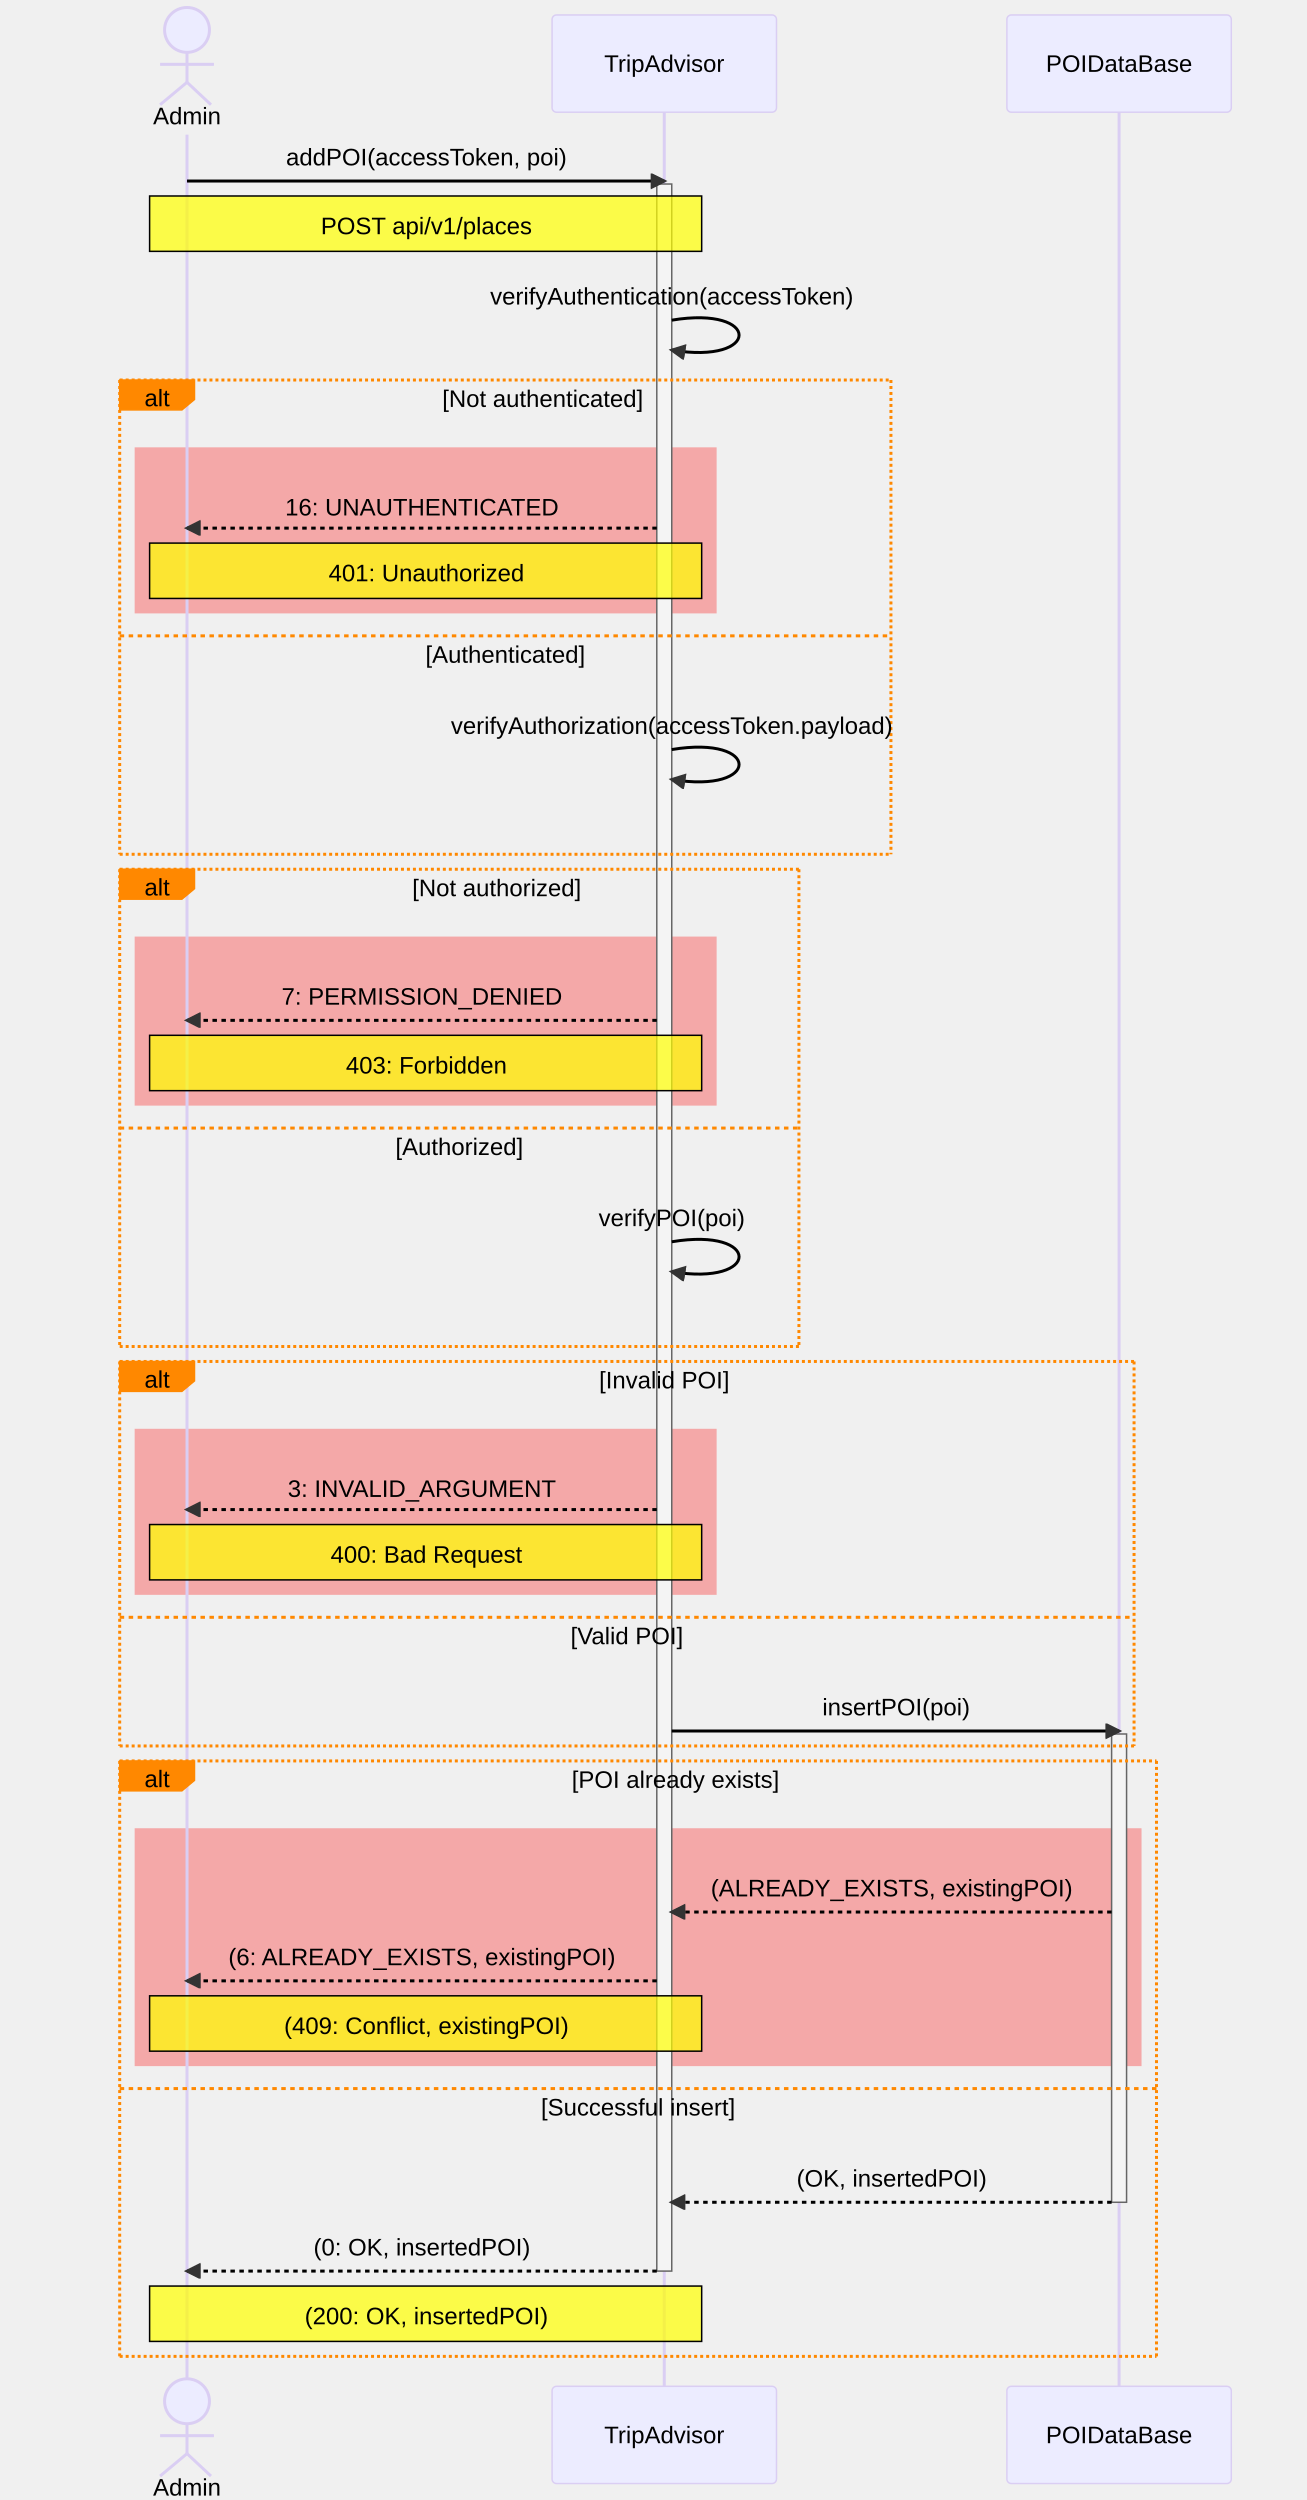
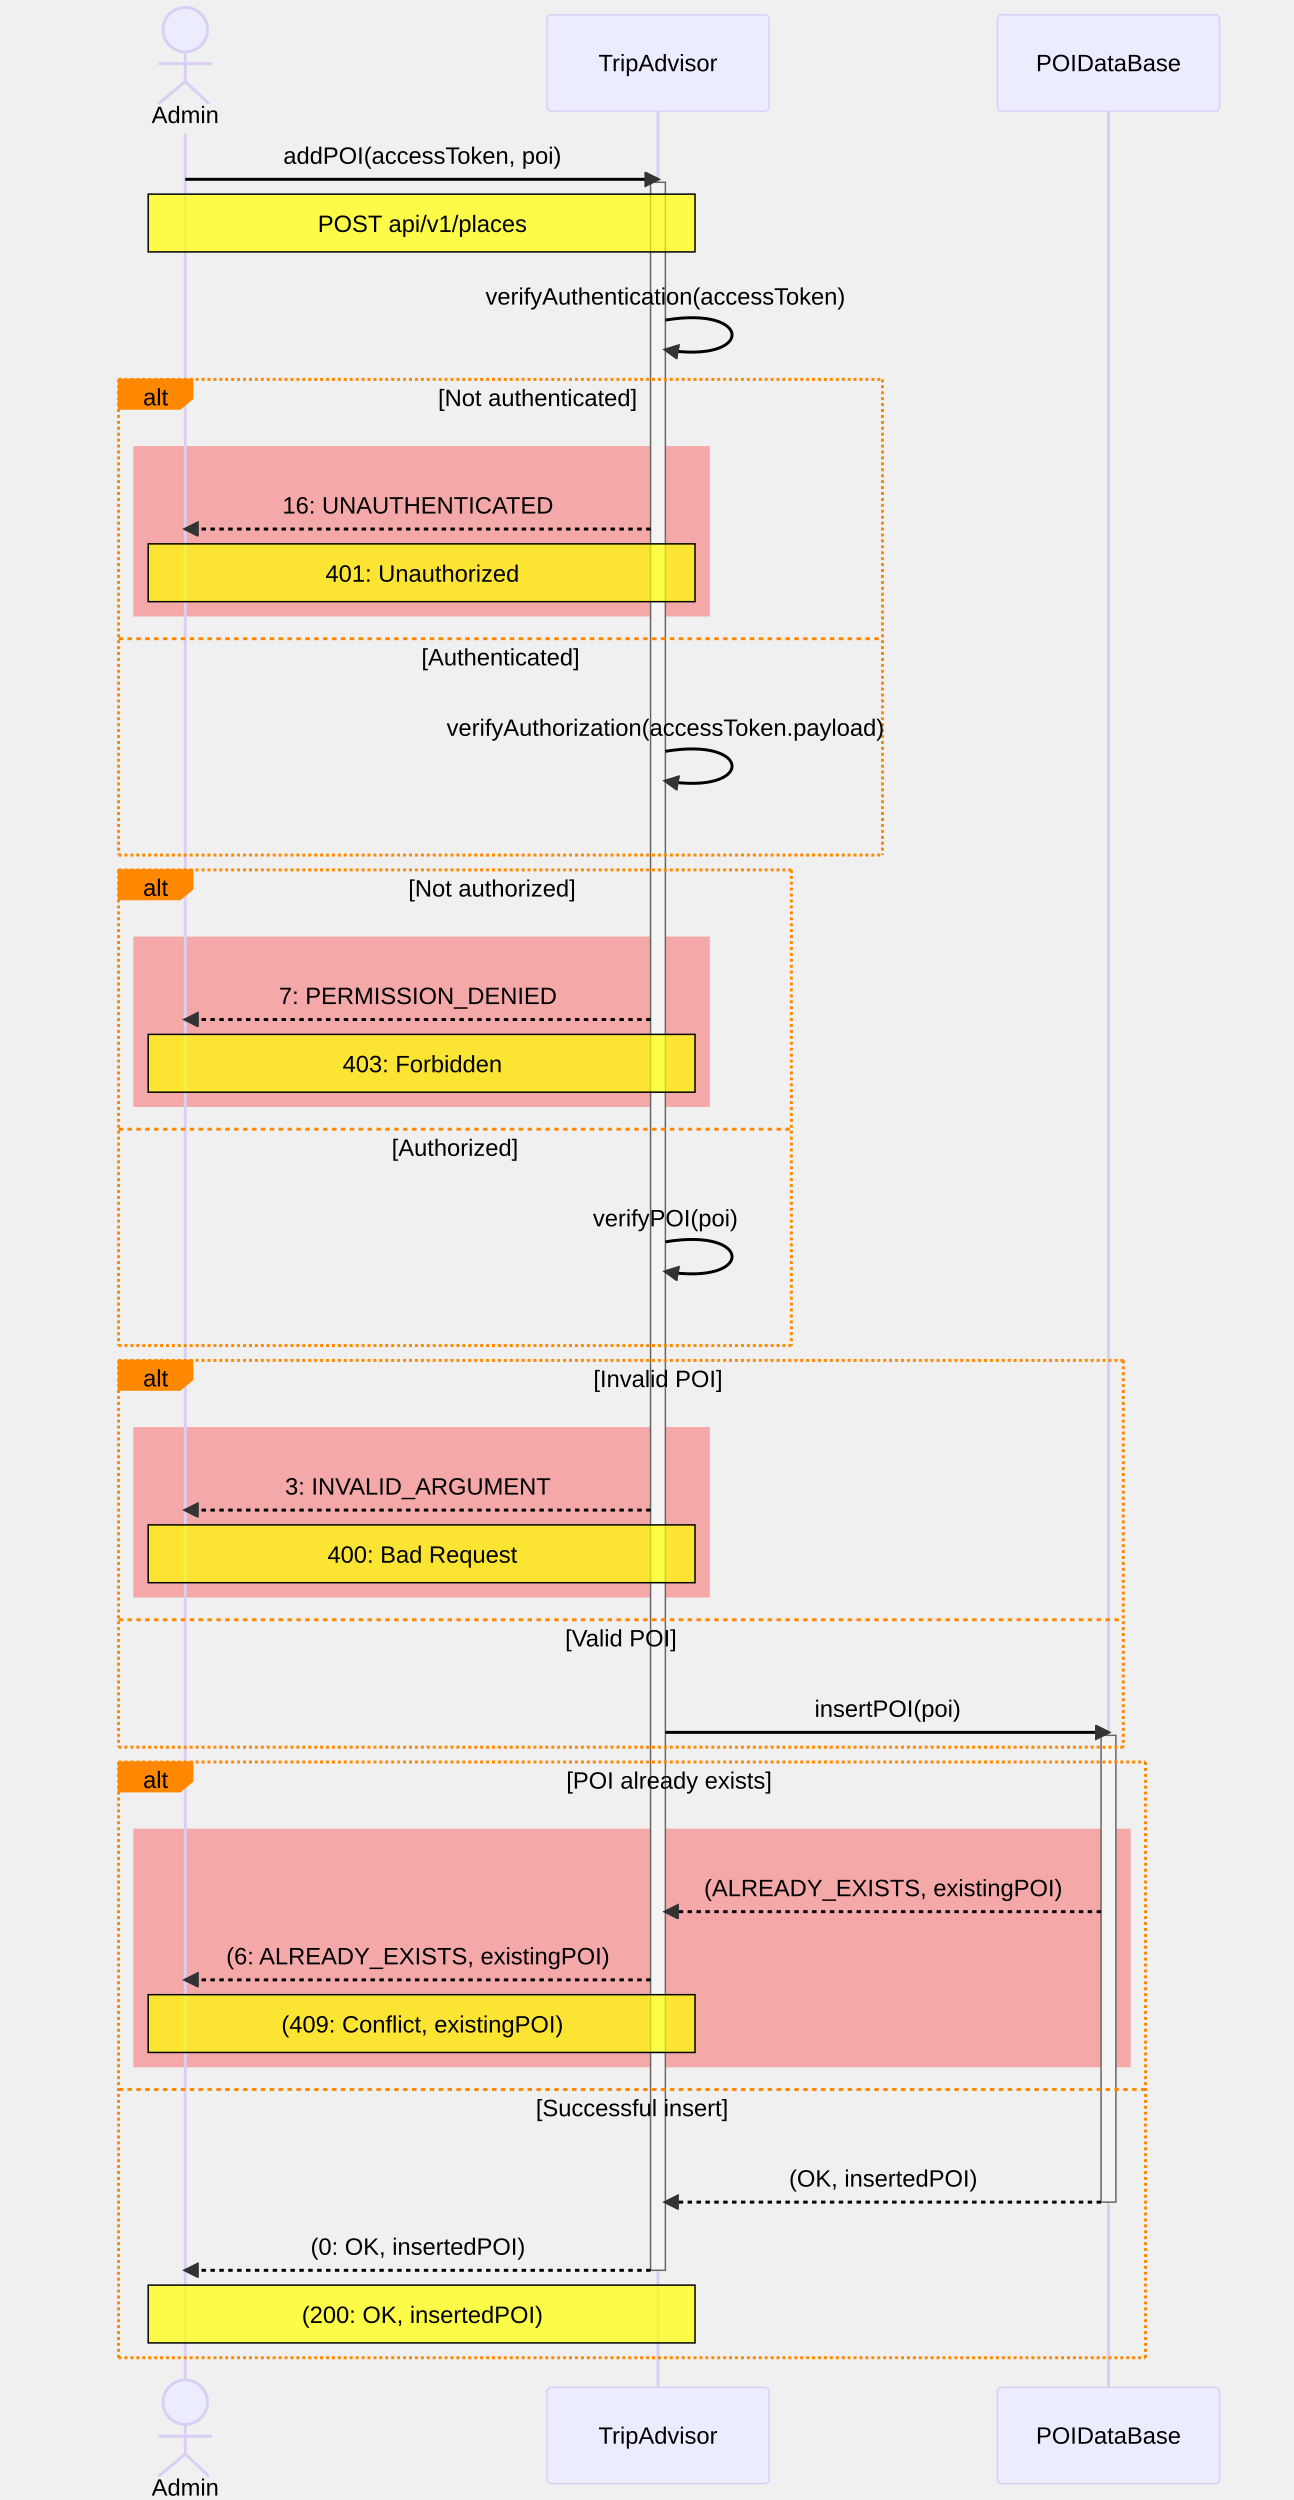
- <svg xmlns="http://www.w3.org/2000/svg" aria-roledescription="sequence" viewBox="-50 -10 873 1671" style="max-width: 873px; background-color: white;" width="100%" id="mermaid-1677500858393">
-   <rect class="rect" height="159" width="673" fill="rgba(255, 0, 0, 0.3)" y="1212" x="40" />
-   <rect class="rect" height="111" width="389" fill="rgba(255, 0, 0, 0.3)" y="945" x="40" />
-   <rect class="rect" height="113" width="389" fill="rgba(255, 0, 0, 0.3)" y="616" x="40" />
-   <rect class="rect" height="111" width="389" fill="rgba(255, 0, 0, 0.3)" y="289" x="40" />
-   <style>#mermaid-1677500858393{font-family:"trebuchet ms",verdana,arial,sans-serif;font-size:16px;fill:#333;}#mermaid-1677500858393 .error-icon{fill:#552222;}#mermaid-1677500858393 .error-text{fill:#552222;stroke:#552222;}#mermaid-1677500858393 .edge-thickness-normal{stroke-width:2px;}#mermaid-1677500858393 .edge-thickness-thick{stroke-width:3.5px;}#mermaid-1677500858393 .edge-pattern-solid{stroke-dasharray:0;}#mermaid-1677500858393 .edge-pattern-dashed{stroke-dasharray:3;}#mermaid-1677500858393 .edge-pattern-dotted{stroke-dasharray:2;}#mermaid-1677500858393 .marker{fill:#333333;stroke:#333333;}#mermaid-1677500858393 .marker.cross{stroke:#333333;}#mermaid-1677500858393 svg{font-family:"trebuchet ms",verdana,arial,sans-serif;font-size:16px;}#mermaid-1677500858393 .actor{stroke:hsl(259.626, 59.777%, 87.902%);fill:#ECECFF;}#mermaid-1677500858393 text.actor&gt;tspan{fill:black;stroke:none;}#mermaid-1677500858393 .actor-line{stroke:grey;}#mermaid-1677500858393 .messageLine0{stroke-width:1.5;stroke-dasharray:none;stroke:#333;}#mermaid-1677500858393 .messageLine1{stroke-width:1.5;stroke-dasharray:2,2;stroke:#333;}#mermaid-1677500858393 #arrowhead path{fill:#333;stroke:#333;}#mermaid-1677500858393 .sequenceNumber{fill:white;}#mermaid-1677500858393 #sequencenumber{fill:#333;}#mermaid-1677500858393 #crosshead path{fill:#333;stroke:#333;}#mermaid-1677500858393 .messageText{fill:#333;stroke:none;}#mermaid-1677500858393 .labelBox{stroke:hsl(259.626, 59.777%, 87.902%);fill:#ECECFF;}#mermaid-1677500858393 .labelText,#mermaid-1677500858393 .labelText&gt;tspan{fill:black;stroke:none;}#mermaid-1677500858393 .loopText,#mermaid-1677500858393 .loopText&gt;tspan{fill:black;stroke:none;}#mermaid-1677500858393 .loopLine{stroke-width:2px;stroke-dasharray:2,2;stroke:hsl(259.626, 59.777%, 87.902%);fill:hsl(259.626, 59.777%, 87.902%);}#mermaid-1677500858393 .note{stroke:#aaaa33;fill:#fff5ad;}#mermaid-1677500858393 .noteText,#mermaid-1677500858393 .noteText&gt;tspan{fill:black;stroke:none;}#mermaid-1677500858393 .activation0{fill:#f4f4f4;stroke:#666;}#mermaid-1677500858393 .activation1{fill:#f4f4f4;stroke:#666;}#mermaid-1677500858393 .activation2{fill:#f4f4f4;stroke:#666;}#mermaid-1677500858393 .actorPopupMenu{position:absolute;}#mermaid-1677500858393 .actorPopupMenuPanel{position:absolute;fill:#ECECFF;box-shadow:0px 8px 16px 0px rgba(0,0,0,0.2);filter:drop-shadow(3px 5px 2px rgb(0 0 0 / 0.4));}#mermaid-1677500858393 .actor-man line{stroke:hsl(259.626, 59.777%, 87.902%);fill:#ECECFF;}#mermaid-1677500858393 .actor-man circle,#mermaid-1677500858393 line{stroke:hsl(259.626, 59.777%, 87.902%);fill:#ECECFF;stroke-width:2px;}#mermaid-1677500858393 :root{--mermaid-font-family:"trebuchet ms",verdana,arial,sans-serif;}</style>
+ <svg xmlns="http://www.w3.org/2000/svg" aria-roledescription="sequence" role="graphics-document document" viewBox="-50 -10 873 1687" style="max-width: 873px; background-color: white;" width="100%" id="mermaid-1677580243030">
+   <rect class="rect" height="161" width="673" fill="rgba(255, 0, 0, 0.3)" y="1224" x="40" />
+   <rect class="rect" height="115" width="389" fill="rgba(255, 0, 0, 0.3)" y="953" x="40" />
+   <rect class="rect" height="115" width="389" fill="rgba(255, 0, 0, 0.3)" y="622" x="40" />
+   <rect class="rect" height="115" width="389" fill="rgba(255, 0, 0, 0.3)" y="291" x="40" />
+   <style>#mermaid-1677580243030{font-family:"trebuchet ms",verdana,arial,sans-serif;font-size:16px;fill:#333;}#mermaid-1677580243030 .error-icon{fill:#552222;}#mermaid-1677580243030 .error-text{fill:#552222;stroke:#552222;}#mermaid-1677580243030 .edge-thickness-normal{stroke-width:2px;}#mermaid-1677580243030 .edge-thickness-thick{stroke-width:3.5px;}#mermaid-1677580243030 .edge-pattern-solid{stroke-dasharray:0;}#mermaid-1677580243030 .edge-pattern-dashed{stroke-dasharray:3;}#mermaid-1677580243030 .edge-pattern-dotted{stroke-dasharray:2;}#mermaid-1677580243030 .marker{fill:#333333;stroke:#333333;}#mermaid-1677580243030 .marker.cross{stroke:#333333;}#mermaid-1677580243030 svg{font-family:"trebuchet ms",verdana,arial,sans-serif;font-size:16px;}#mermaid-1677580243030 .actor{stroke:hsl(259.626, 59.777%, 87.902%);fill:#ECECFF;}#mermaid-1677580243030 text.actor&gt;tspan{fill:black;stroke:none;}#mermaid-1677580243030 .actor-line{stroke:grey;}#mermaid-1677580243030 .messageLine0{stroke-width:1.5;stroke-dasharray:none;stroke:#333;}#mermaid-1677580243030 .messageLine1{stroke-width:1.5;stroke-dasharray:2,2;stroke:#333;}#mermaid-1677580243030 #arrowhead path{fill:#333;stroke:#333;}#mermaid-1677580243030 .sequenceNumber{fill:white;}#mermaid-1677580243030 #sequencenumber{fill:#333;}#mermaid-1677580243030 #crosshead path{fill:#333;stroke:#333;}#mermaid-1677580243030 .messageText{fill:#333;stroke:none;}#mermaid-1677580243030 .labelBox{stroke:hsl(259.626, 59.777%, 87.902%);fill:#ECECFF;}#mermaid-1677580243030 .labelText,#mermaid-1677580243030 .labelText&gt;tspan{fill:black;stroke:none;}#mermaid-1677580243030 .loopText,#mermaid-1677580243030 .loopText&gt;tspan{fill:black;stroke:none;}#mermaid-1677580243030 .loopLine{stroke-width:2px;stroke-dasharray:2,2;stroke:hsl(259.626, 59.777%, 87.902%);fill:hsl(259.626, 59.777%, 87.902%);}#mermaid-1677580243030 .note{stroke:#aaaa33;fill:#fff5ad;}#mermaid-1677580243030 .noteText,#mermaid-1677580243030 .noteText&gt;tspan{fill:black;stroke:none;}#mermaid-1677580243030 .activation0{fill:#f4f4f4;stroke:#666;}#mermaid-1677580243030 .activation1{fill:#f4f4f4;stroke:#666;}#mermaid-1677580243030 .activation2{fill:#f4f4f4;stroke:#666;}#mermaid-1677580243030 .actorPopupMenu{position:absolute;}#mermaid-1677580243030 .actorPopupMenuPanel{position:absolute;fill:#ECECFF;box-shadow:0px 8px 16px 0px rgba(0,0,0,0.2);filter:drop-shadow(3px 5px 2px rgb(0 0 0 / 0.4));}#mermaid-1677580243030 .actor-man line{stroke:hsl(259.626, 59.777%, 87.902%);fill:#ECECFF;}#mermaid-1677580243030 .actor-man circle,#mermaid-1677580243030 line{stroke:hsl(259.626, 59.777%, 87.902%);fill:#ECECFF;stroke-width:2px;}#mermaid-1677580243030 :root{--mermaid-font-family:"trebuchet ms",verdana,arial,sans-serif;}</style>
  <g />
  <defs>
    <symbol height="24" width="24" id="computer">
      <path d="M2 2v13h20v-13h-20zm18 11h-16v-9h16v9zm-10.228 6l.466-1h3.524l.467 1h-4.457zm14.228 3h-24l2-6h2.104l-1.33 4h18.45l-1.297-4h2.073l2 6zm-5-10h-14v-7h14v7z" transform="scale(.5)" />
    </symbol>
  </defs>
  <defs>
    <symbol clip-rule="evenodd" fill-rule="evenodd" id="database">
      <path d="M12.258.001l.256.004.255.005.253.008.251.01.249.012.247.015.246.016.242.019.241.02.239.023.236.024.233.027.231.028.229.031.225.032.223.034.22.036.217.038.214.04.211.041.208.043.205.045.201.046.198.048.194.05.191.051.187.053.183.054.18.056.175.057.172.059.168.06.163.061.16.063.155.064.15.066.074.033.073.033.071.034.07.034.069.035.068.035.067.035.066.035.064.036.064.036.062.036.06.036.06.037.058.037.058.037.055.038.055.038.053.038.052.038.051.039.05.039.048.039.047.039.045.04.044.04.043.04.041.04.04.041.039.041.037.041.036.041.034.041.033.042.032.042.03.042.029.042.027.042.026.043.024.043.023.043.021.043.02.043.018.044.017.043.015.044.013.044.012.044.011.045.009.044.007.045.006.045.004.045.002.045.001.045v17l-.001.045-.002.045-.004.045-.006.045-.007.045-.009.044-.011.045-.012.044-.013.044-.015.044-.017.043-.018.044-.02.043-.021.043-.023.043-.024.043-.026.043-.027.042-.029.042-.03.042-.032.042-.033.042-.034.041-.036.041-.037.041-.039.041-.04.041-.041.04-.043.04-.044.04-.045.04-.047.039-.048.039-.05.039-.051.039-.052.038-.053.038-.055.038-.055.038-.058.037-.058.037-.06.037-.06.036-.062.036-.064.036-.064.036-.066.035-.067.035-.068.035-.069.035-.07.034-.071.034-.073.033-.074.033-.15.066-.155.064-.16.063-.163.061-.168.06-.172.059-.175.057-.18.056-.183.054-.187.053-.191.051-.194.05-.198.048-.201.046-.205.045-.208.043-.211.041-.214.04-.217.038-.22.036-.223.034-.225.032-.229.031-.231.028-.233.027-.236.024-.239.023-.241.02-.242.019-.246.016-.247.015-.249.012-.251.01-.253.008-.255.005-.256.004-.258.001-.258-.001-.256-.004-.255-.005-.253-.008-.251-.01-.249-.012-.247-.015-.245-.016-.243-.019-.241-.02-.238-.023-.236-.024-.234-.027-.231-.028-.228-.031-.226-.032-.223-.034-.22-.036-.217-.038-.214-.04-.211-.041-.208-.043-.204-.045-.201-.046-.198-.048-.195-.05-.19-.051-.187-.053-.184-.054-.179-.056-.176-.057-.172-.059-.167-.06-.164-.061-.159-.063-.155-.064-.151-.066-.074-.033-.072-.033-.072-.034-.07-.034-.069-.035-.068-.035-.067-.035-.066-.035-.064-.036-.063-.036-.062-.036-.061-.036-.06-.037-.058-.037-.057-.037-.056-.038-.055-.038-.053-.038-.052-.038-.051-.039-.049-.039-.049-.039-.046-.039-.046-.04-.044-.04-.043-.04-.041-.04-.04-.041-.039-.041-.037-.041-.036-.041-.034-.041-.033-.042-.032-.042-.03-.042-.029-.042-.027-.042-.026-.043-.024-.043-.023-.043-.021-.043-.02-.043-.018-.044-.017-.043-.015-.044-.013-.044-.012-.044-.011-.045-.009-.044-.007-.045-.006-.045-.004-.045-.002-.045-.001-.045v-17l.001-.045.002-.045.004-.045.006-.045.007-.045.009-.044.011-.045.012-.044.013-.044.015-.044.017-.043.018-.044.02-.043.021-.043.023-.043.024-.043.026-.043.027-.042.029-.042.03-.042.032-.042.033-.042.034-.041.036-.041.037-.041.039-.041.04-.041.041-.04.043-.04.044-.04.046-.04.046-.039.049-.039.049-.039.051-.039.052-.038.053-.038.055-.038.056-.038.057-.037.058-.037.06-.037.061-.036.062-.036.063-.036.064-.036.066-.035.067-.035.068-.035.069-.035.07-.034.072-.034.072-.033.074-.033.151-.066.155-.064.159-.063.164-.061.167-.06.172-.059.176-.057.179-.056.184-.054.187-.053.19-.051.195-.05.198-.048.201-.046.204-.045.208-.043.211-.041.214-.04.217-.038.22-.036.223-.034.226-.032.228-.031.231-.028.234-.027.236-.024.238-.023.241-.02.243-.019.245-.016.247-.015.249-.012.251-.01.253-.008.255-.005.256-.004.258-.001.258.001zm-9.258 20.499v.01l.001.021.003.021.004.022.005.021.006.022.007.022.009.023.01.022.011.023.012.023.013.023.015.023.016.024.017.023.018.024.019.024.021.024.022.025.023.024.024.025.052.049.056.05.061.051.066.051.07.051.075.051.079.052.084.052.088.052.092.052.097.052.102.051.105.052.11.052.114.051.119.051.123.051.127.05.131.05.135.05.139.048.144.049.147.047.152.047.155.047.16.045.163.045.167.043.171.043.176.041.178.041.183.039.187.039.19.037.194.035.197.035.202.033.204.031.209.03.212.029.216.027.219.025.222.024.226.021.23.02.233.018.236.016.24.015.243.012.246.01.249.008.253.005.256.004.259.001.26-.001.257-.004.254-.005.25-.008.247-.011.244-.012.241-.014.237-.016.233-.018.231-.021.226-.021.224-.024.22-.026.216-.027.212-.028.21-.031.205-.031.202-.034.198-.034.194-.036.191-.037.187-.039.183-.04.179-.04.175-.042.172-.043.168-.044.163-.045.16-.046.155-.046.152-.047.148-.048.143-.049.139-.049.136-.05.131-.05.126-.05.123-.051.118-.052.114-.051.11-.052.106-.052.101-.052.096-.052.092-.052.088-.053.083-.051.079-.052.074-.052.07-.051.065-.051.06-.051.056-.05.051-.05.023-.024.023-.025.021-.024.02-.024.019-.024.018-.024.017-.024.015-.023.014-.024.013-.023.012-.023.01-.023.01-.022.008-.022.006-.022.006-.022.004-.022.004-.021.001-.021.001-.021v-4.127l-.077.055-.08.053-.083.054-.085.053-.087.052-.09.052-.093.051-.095.05-.097.05-.1.049-.102.049-.105.048-.106.047-.109.047-.111.046-.114.045-.115.045-.118.044-.12.043-.122.042-.124.042-.126.041-.128.04-.13.04-.132.038-.134.038-.135.037-.138.037-.139.035-.142.035-.143.034-.144.033-.147.032-.148.031-.15.03-.151.03-.153.029-.154.027-.156.027-.158.026-.159.025-.161.024-.162.023-.163.022-.165.021-.166.02-.167.019-.169.018-.169.017-.171.016-.173.015-.173.014-.175.013-.175.012-.177.011-.178.01-.179.008-.179.008-.181.006-.182.005-.182.004-.184.003-.184.002h-.37l-.184-.002-.184-.003-.182-.004-.182-.005-.181-.006-.179-.008-.179-.008-.178-.01-.176-.011-.176-.012-.175-.013-.173-.014-.172-.015-.171-.016-.17-.017-.169-.018-.167-.019-.166-.02-.165-.021-.163-.022-.162-.023-.161-.024-.159-.025-.157-.026-.156-.027-.155-.027-.153-.029-.151-.03-.15-.03-.148-.031-.146-.032-.145-.033-.143-.034-.141-.035-.14-.035-.137-.037-.136-.037-.134-.038-.132-.038-.13-.04-.128-.04-.126-.041-.124-.042-.122-.042-.12-.044-.117-.043-.116-.045-.113-.045-.112-.046-.109-.047-.106-.047-.105-.048-.102-.049-.1-.049-.097-.05-.095-.05-.093-.052-.09-.051-.087-.052-.085-.053-.083-.054-.08-.054-.077-.054v4.127zm0-5.654v.011l.001.021.003.021.004.021.005.022.006.022.007.022.009.022.01.022.011.023.012.023.013.023.015.024.016.023.017.024.018.024.019.024.021.024.022.024.023.025.024.024.052.05.056.05.061.05.066.051.07.051.075.052.079.051.084.052.088.052.092.052.097.052.102.052.105.052.11.051.114.051.119.052.123.05.127.051.131.05.135.049.139.049.144.048.147.048.152.047.155.046.16.045.163.045.167.044.171.042.176.042.178.04.183.04.187.038.19.037.194.036.197.034.202.033.204.032.209.03.212.028.216.027.219.025.222.024.226.022.23.02.233.018.236.016.24.014.243.012.246.01.249.008.253.006.256.003.259.001.26-.001.257-.003.254-.006.25-.008.247-.01.244-.012.241-.015.237-.016.233-.018.231-.02.226-.022.224-.024.22-.025.216-.027.212-.029.21-.03.205-.032.202-.033.198-.035.194-.036.191-.037.187-.039.183-.039.179-.041.175-.042.172-.043.168-.044.163-.045.16-.045.155-.047.152-.047.148-.048.143-.048.139-.05.136-.049.131-.05.126-.051.123-.051.118-.051.114-.052.11-.052.106-.052.101-.052.096-.052.092-.052.088-.052.083-.052.079-.052.074-.051.07-.052.065-.051.06-.05.056-.051.051-.049.023-.025.023-.024.021-.025.02-.024.019-.024.018-.024.017-.024.015-.023.014-.023.013-.024.012-.022.01-.023.01-.023.008-.022.006-.022.006-.022.004-.021.004-.022.001-.021.001-.021v-4.139l-.077.054-.08.054-.083.054-.085.052-.087.053-.09.051-.093.051-.095.051-.097.05-.1.049-.102.049-.105.048-.106.047-.109.047-.111.046-.114.045-.115.044-.118.044-.12.044-.122.042-.124.042-.126.041-.128.04-.13.039-.132.039-.134.038-.135.037-.138.036-.139.036-.142.035-.143.033-.144.033-.147.033-.148.031-.15.03-.151.03-.153.028-.154.028-.156.027-.158.026-.159.025-.161.024-.162.023-.163.022-.165.021-.166.02-.167.019-.169.018-.169.017-.171.016-.173.015-.173.014-.175.013-.175.012-.177.011-.178.009-.179.009-.179.007-.181.007-.182.005-.182.004-.184.003-.184.002h-.37l-.184-.002-.184-.003-.182-.004-.182-.005-.181-.007-.179-.007-.179-.009-.178-.009-.176-.011-.176-.012-.175-.013-.173-.014-.172-.015-.171-.016-.17-.017-.169-.018-.167-.019-.166-.02-.165-.021-.163-.022-.162-.023-.161-.024-.159-.025-.157-.026-.156-.027-.155-.028-.153-.028-.151-.03-.15-.03-.148-.031-.146-.033-.145-.033-.143-.033-.141-.035-.14-.036-.137-.036-.136-.037-.134-.038-.132-.039-.13-.039-.128-.04-.126-.041-.124-.042-.122-.043-.12-.043-.117-.044-.116-.044-.113-.046-.112-.046-.109-.046-.106-.047-.105-.048-.102-.049-.1-.049-.097-.05-.095-.051-.093-.051-.09-.051-.087-.053-.085-.052-.083-.054-.08-.054-.077-.054v4.139zm0-5.666v.011l.001.02.003.022.004.021.005.022.006.021.007.022.009.023.01.022.011.023.012.023.013.023.015.023.016.024.017.024.018.023.019.024.021.025.022.024.023.024.024.025.052.05.056.05.061.05.066.051.07.051.075.052.079.051.084.052.088.052.092.052.097.052.102.052.105.051.11.052.114.051.119.051.123.051.127.05.131.05.135.05.139.049.144.048.147.048.152.047.155.046.16.045.163.045.167.043.171.043.176.042.178.04.183.04.187.038.19.037.194.036.197.034.202.033.204.032.209.03.212.028.216.027.219.025.222.024.226.021.23.02.233.018.236.017.24.014.243.012.246.01.249.008.253.006.256.003.259.001.26-.001.257-.003.254-.006.25-.008.247-.01.244-.013.241-.014.237-.016.233-.018.231-.02.226-.022.224-.024.22-.025.216-.027.212-.029.21-.03.205-.032.202-.033.198-.035.194-.036.191-.037.187-.039.183-.039.179-.041.175-.042.172-.043.168-.044.163-.045.16-.045.155-.047.152-.047.148-.048.143-.049.139-.049.136-.049.131-.051.126-.05.123-.051.118-.052.114-.051.11-.052.106-.052.101-.052.096-.052.092-.052.088-.052.083-.052.079-.052.074-.052.07-.051.065-.051.06-.051.056-.05.051-.049.023-.025.023-.025.021-.024.02-.024.019-.024.018-.024.017-.024.015-.023.014-.024.013-.023.012-.023.01-.022.01-.023.008-.022.006-.022.006-.022.004-.022.004-.021.001-.021.001-.021v-4.153l-.077.054-.08.054-.083.053-.085.053-.087.053-.09.051-.093.051-.095.051-.097.05-.1.049-.102.048-.105.048-.106.048-.109.046-.111.046-.114.046-.115.044-.118.044-.12.043-.122.043-.124.042-.126.041-.128.04-.13.039-.132.039-.134.038-.135.037-.138.036-.139.036-.142.034-.143.034-.144.033-.147.032-.148.032-.15.03-.151.03-.153.028-.154.028-.156.027-.158.026-.159.024-.161.024-.162.023-.163.023-.165.021-.166.02-.167.019-.169.018-.169.017-.171.016-.173.015-.173.014-.175.013-.175.012-.177.01-.178.01-.179.009-.179.007-.181.006-.182.006-.182.004-.184.003-.184.001-.185.001-.185-.001-.184-.001-.184-.003-.182-.004-.182-.006-.181-.006-.179-.007-.179-.009-.178-.01-.176-.01-.176-.012-.175-.013-.173-.014-.172-.015-.171-.016-.17-.017-.169-.018-.167-.019-.166-.02-.165-.021-.163-.023-.162-.023-.161-.024-.159-.024-.157-.026-.156-.027-.155-.028-.153-.028-.151-.03-.15-.03-.148-.032-.146-.032-.145-.033-.143-.034-.141-.034-.14-.036-.137-.036-.136-.037-.134-.038-.132-.039-.13-.039-.128-.041-.126-.041-.124-.041-.122-.043-.12-.043-.117-.044-.116-.044-.113-.046-.112-.046-.109-.046-.106-.048-.105-.048-.102-.048-.1-.05-.097-.049-.095-.051-.093-.051-.09-.052-.087-.052-.085-.053-.083-.053-.08-.054-.077-.054v4.153zm8.74-8.179l-.257.004-.254.005-.25.008-.247.011-.244.012-.241.014-.237.016-.233.018-.231.021-.226.022-.224.023-.22.026-.216.027-.212.028-.21.031-.205.032-.202.033-.198.034-.194.036-.191.038-.187.038-.183.04-.179.041-.175.042-.172.043-.168.043-.163.045-.16.046-.155.046-.152.048-.148.048-.143.048-.139.049-.136.05-.131.05-.126.051-.123.051-.118.051-.114.052-.11.052-.106.052-.101.052-.096.052-.092.052-.088.052-.083.052-.079.052-.074.051-.07.052-.065.051-.06.05-.056.05-.051.05-.023.025-.023.024-.021.024-.02.025-.019.024-.018.024-.017.023-.015.024-.014.023-.013.023-.012.023-.01.023-.01.022-.008.022-.006.023-.006.021-.004.022-.004.021-.001.021-.001.021.001.021.001.021.004.021.004.022.006.021.006.023.008.022.01.022.01.023.012.023.013.023.014.023.015.024.017.023.018.024.019.024.02.025.021.024.023.024.023.025.051.05.056.05.06.05.065.051.07.052.074.051.079.052.083.052.088.052.092.052.096.052.101.052.106.052.11.052.114.052.118.051.123.051.126.051.131.05.136.05.139.049.143.048.148.048.152.048.155.046.16.046.163.045.168.043.172.043.175.042.179.041.183.04.187.038.191.038.194.036.198.034.202.033.205.032.21.031.212.028.216.027.22.026.224.023.226.022.231.021.233.018.237.016.241.014.244.012.247.011.25.008.254.005.257.004.26.001.26-.001.257-.004.254-.005.25-.008.247-.011.244-.012.241-.014.237-.016.233-.018.231-.021.226-.022.224-.023.22-.026.216-.027.212-.028.21-.031.205-.032.202-.033.198-.034.194-.036.191-.038.187-.038.183-.04.179-.041.175-.042.172-.043.168-.043.163-.045.16-.046.155-.046.152-.048.148-.048.143-.048.139-.049.136-.05.131-.05.126-.051.123-.051.118-.051.114-.052.11-.052.106-.052.101-.052.096-.052.092-.052.088-.052.083-.052.079-.052.074-.051.07-.052.065-.051.06-.05.056-.05.051-.05.023-.025.023-.024.021-.024.02-.025.019-.024.018-.024.017-.023.015-.024.014-.023.013-.023.012-.023.01-.023.01-.022.008-.022.006-.023.006-.021.004-.022.004-.021.001-.021.001-.021-.001-.021-.001-.021-.004-.021-.004-.022-.006-.021-.006-.023-.008-.022-.01-.022-.01-.023-.012-.023-.013-.023-.014-.023-.015-.024-.017-.023-.018-.024-.019-.024-.02-.025-.021-.024-.023-.024-.023-.025-.051-.05-.056-.05-.06-.05-.065-.051-.07-.052-.074-.051-.079-.052-.083-.052-.088-.052-.092-.052-.096-.052-.101-.052-.106-.052-.11-.052-.114-.052-.118-.051-.123-.051-.126-.051-.131-.05-.136-.05-.139-.049-.143-.048-.148-.048-.152-.048-.155-.046-.16-.046-.163-.045-.168-.043-.172-.043-.175-.042-.179-.041-.183-.04-.187-.038-.191-.038-.194-.036-.198-.034-.202-.033-.205-.032-.21-.031-.212-.028-.216-.027-.22-.026-.224-.023-.226-.022-.231-.021-.233-.018-.237-.016-.241-.014-.244-.012-.247-.011-.25-.008-.254-.005-.257-.004-.26-.001-.26.001z" transform="scale(.5)" />
    </symbol>
  </defs>
  <defs>
    <symbol height="24" width="24" id="clock">
      <path d="M12 2c5.514 0 10 4.486 10 10s-4.486 10-10 10-10-4.486-10-10 4.486-10 10-10zm0-2c-6.627 0-12 5.373-12 12s5.373 12 12 12 12-5.373 12-12-5.373-12-12-12zm5.848 12.459c.202.038.202.333.001.372-1.907.361-6.045 1.111-6.547 1.111-.719 0-1.301-.582-1.301-1.301 0-.512.77-5.447 1.125-7.445.034-.192.312-.181.343.014l.985 6.238 5.394 1.011z" transform="scale(.5)" />
    </symbol>
  </defs>
-   <line stroke="#999" stroke-width="0.5px" class="200" y2="1605" x2="75" y1="80" x1="75" id="actor0" />
+   <line stroke="#999" stroke-width="0.5px" class="200" y2="1621" x2="75" y1="80" x1="75" id="actor0" />
  <g class="actor-man">
    <line y2="45" x2="75" y1="25" x1="75" id="actor-man-torso0" />
    <line y2="33" x2="93" y1="33" x1="57" id="actor-man-arms0" />
    <line y2="45" x2="75" y1="60" x1="57" />
    <line y2="60" x2="91" y1="45" x1="75" />
    <circle height="65" width="150" r="15" cy="10" cx="75" />
    <text style="text-anchor: middle; font-size: 16px; font-weight: 400;" class="actor" alignment-baseline="central" dominant-baseline="central" y="67.5" x="75">
      <tspan dy="0" x="75">Admin</tspan>
    </text>
  </g>
  <g>
-     <line stroke="#999" stroke-width="0.5px" class="200" y2="1605" x2="394" y1="5" x1="394" id="actor1" />
+     <line stroke="#999" stroke-width="0.5px" class="200" y2="1621" x2="394" y1="5" x1="394" id="actor1" />
    <g id="root-1">
      <rect class="actor" ry="3" rx="3" height="65" width="150" stroke="#666" fill="#eaeaea" y="0" x="319" />
      <text style="text-anchor: middle; font-size: 16px; font-weight: 400;" class="actor" alignment-baseline="central" dominant-baseline="central" y="32.5" x="394">
        <tspan dy="0" x="394">TripAdvisor</tspan>
      </text>
    </g>
  </g>
  <g>
-     <line stroke="#999" stroke-width="0.5px" class="200" y2="1605" x2="698" y1="5" x1="698" id="actor2" />
+     <line stroke="#999" stroke-width="0.5px" class="200" y2="1621" x2="698" y1="5" x1="698" id="actor2" />
    <g id="root-2">
      <rect class="actor" ry="3" rx="3" height="65" width="150" stroke="#666" fill="#eaeaea" y="0" x="623" />
      <text style="text-anchor: middle; font-size: 16px; font-weight: 400;" class="actor" alignment-baseline="central" dominant-baseline="central" y="32.5" x="698">
        <tspan dy="0" x="698">POIDataBase</tspan>
      </text>
    </g>
  </g>
  <defs>
    <marker orient="auto" markerHeight="12" markerWidth="12" markerUnits="userSpaceOnUse" refY="5" refX="9" id="arrowhead">
      <path d="M 0 0 L 10 5 L 0 10 z" />
    </marker>
  </defs>
  <defs>
    <marker refY="5" refX="4" orient="auto" markerHeight="8" markerWidth="15" id="crosshead">
      <path style="stroke-dasharray: 0, 0;" d="M 1,2 L 6,7 M 6,2 L 1,7" stroke-width="1pt" stroke="#000000" fill="none" />
    </marker>
  </defs>
  <defs>
    <marker orient="auto" markerHeight="28" markerWidth="20" refY="7" refX="18" id="filled-head">
      <path d="M 18,7 L9,13 L14,7 L9,1 Z" />
    </marker>
  </defs>
  <defs>
    <marker orient="auto" markerHeight="40" markerWidth="60" refY="15" refX="15" id="sequencenumber">
      <circle r="6" cy="15" cx="15" />
    </marker>
  </defs>
  <g>
-     <rect class="activation0" ry="0" rx="0" height="1395" width="10" stroke="#666" fill="#EDF2AE" y="113" x="389" />
-   </g>
-   <g>
-     <rect class="note" ry="0" rx="0" height="37" width="369" stroke="#666" fill="#EDF2AE" y="121" x="50" />
+     <rect class="activation0" ry="0" rx="0" height="1409" width="10" stroke="#666" fill="#EDF2AE" y="113" x="389" />
+   </g>
+   <g>
+     <rect class="note" ry="0" rx="0" height="39" width="369" stroke="#666" fill="#EDF2AE" y="121" x="50" />
    <text style="font-size: 16px; font-weight: 400;" dy="1em" class="noteText" alignment-baseline="middle" dominant-baseline="middle" text-anchor="middle" y="126" x="235">
      <tspan x="235">POST api/v1/places</tspan>
    </text>
  </g>
  <g>
-     <rect class="note" ry="0" rx="0" height="37" width="369" stroke="#666" fill="#EDF2AE" y="353" x="50" />
-     <text style="font-size: 16px; font-weight: 400;" dy="1em" class="noteText" alignment-baseline="middle" dominant-baseline="middle" text-anchor="middle" y="358" x="235">
+     <rect class="note" ry="0" rx="0" height="39" width="369" stroke="#666" fill="#EDF2AE" y="357" x="50" />
+     <text style="font-size: 16px; font-weight: 400;" dy="1em" class="noteText" alignment-baseline="middle" dominant-baseline="middle" text-anchor="middle" y="362" x="235">
      <tspan x="235">401: Unauthorized</tspan>
    </text>
  </g>
  <g>
-     <line class="loopLine" y2="244" x2="545.5" y1="244" x1="30" />
-     <line class="loopLine" y2="561" x2="545.5" y1="244" x1="545.5" />
-     <line class="loopLine" y2="561" x2="545.5" y1="561" x1="30" />
-     <line class="loopLine" y2="561" x2="30" y1="244" x1="30" />
-     <line style="stroke-dasharray: 3, 3;" class="loopLine" y2="415" x2="545.5" y1="415" x1="30" />
-     <polygon class="labelBox" points="30,244 80,244 80,257 71.6,264 30,264" />
-     <text style="font-size: 16px; font-weight: 400;" class="labelText" alignment-baseline="middle" dominant-baseline="middle" text-anchor="middle" y="257" x="55">alt</text>
-     <text style="font-size: 16px; font-weight: 400;" class="loopText" text-anchor="middle" y="262" x="312.75">
+     <line class="loopLine" y2="246" x2="545.5" y1="246" x1="30" />
+     <line class="loopLine" y2="567" x2="545.5" y1="246" x1="545.5" />
+     <line class="loopLine" y2="567" x2="545.5" y1="567" x1="30" />
+     <line class="loopLine" y2="567" x2="30" y1="246" x1="30" />
+     <line style="stroke-dasharray: 3, 3;" class="loopLine" y2="421" x2="545.5" y1="421" x1="30" />
+     <polygon class="labelBox" points="30,246 80,246 80,259 71.6,266 30,266" />
+     <text style="font-size: 16px; font-weight: 400;" class="labelText" alignment-baseline="middle" dominant-baseline="middle" text-anchor="middle" y="259" x="55">alt</text>
+     <text style="font-size: 16px; font-weight: 400;" class="loopText" text-anchor="middle" y="264" x="312.75">
      <tspan x="312.75">[Not authenticated]</tspan>
    </text>
-     <text style="font-size: 16px; font-weight: 400;" class="loopText" text-anchor="middle" y="433" x="287.75">[Authenticated]</text>
-   </g>
-   <g>
-     <rect class="note" ry="0" rx="0" height="37" width="369" stroke="#666" fill="#EDF2AE" y="682" x="50" />
-     <text style="font-size: 16px; font-weight: 400;" dy="1em" class="noteText" alignment-baseline="middle" dominant-baseline="middle" text-anchor="middle" y="687" x="235">
+     <text style="font-size: 16px; font-weight: 400;" class="loopText" text-anchor="middle" y="439" x="287.75">[Authenticated]</text>
+   </g>
+   <g>
+     <rect class="note" ry="0" rx="0" height="39" width="369" stroke="#666" fill="#EDF2AE" y="688" x="50" />
+     <text style="font-size: 16px; font-weight: 400;" dy="1em" class="noteText" alignment-baseline="middle" dominant-baseline="middle" text-anchor="middle" y="693" x="235">
      <tspan x="235">403: Forbidden</tspan>
    </text>
  </g>
  <g>
-     <line class="loopLine" y2="571" x2="484" y1="571" x1="30" />
-     <line class="loopLine" y2="890" x2="484" y1="571" x1="484" />
-     <line class="loopLine" y2="890" x2="484" y1="890" x1="30" />
-     <line class="loopLine" y2="890" x2="30" y1="571" x1="30" />
-     <line style="stroke-dasharray: 3, 3;" class="loopLine" y2="744" x2="484" y1="744" x1="30" />
-     <polygon class="labelBox" points="30,571 80,571 80,584 71.6,591 30,591" />
-     <text style="font-size: 16px; font-weight: 400;" class="labelText" alignment-baseline="middle" dominant-baseline="middle" text-anchor="middle" y="584" x="55">alt</text>
-     <text style="font-size: 16px; font-weight: 400;" class="loopText" text-anchor="middle" y="589" x="282">
+     <line class="loopLine" y2="577" x2="484" y1="577" x1="30" />
+     <line class="loopLine" y2="898" x2="484" y1="577" x1="484" />
+     <line class="loopLine" y2="898" x2="484" y1="898" x1="30" />
+     <line class="loopLine" y2="898" x2="30" y1="577" x1="30" />
+     <line style="stroke-dasharray: 3, 3;" class="loopLine" y2="752" x2="484" y1="752" x1="30" />
+     <polygon class="labelBox" points="30,577 80,577 80,590 71.6,597 30,597" />
+     <text style="font-size: 16px; font-weight: 400;" class="labelText" alignment-baseline="middle" dominant-baseline="middle" text-anchor="middle" y="590" x="55">alt</text>
+     <text style="font-size: 16px; font-weight: 400;" class="loopText" text-anchor="middle" y="595" x="282">
      <tspan x="282">[Not authorized]</tspan>
    </text>
-     <text style="font-size: 16px; font-weight: 400;" class="loopText" text-anchor="middle" y="762" x="257">[Authorized]</text>
-   </g>
-   <g>
-     <rect class="note" ry="0" rx="0" height="37" width="369" stroke="#666" fill="#EDF2AE" y="1009" x="50" />
-     <text style="font-size: 16px; font-weight: 400;" dy="1em" class="noteText" alignment-baseline="middle" dominant-baseline="middle" text-anchor="middle" y="1014" x="235">
+     <text style="font-size: 16px; font-weight: 400;" class="loopText" text-anchor="middle" y="770" x="257">[Authorized]</text>
+   </g>
+   <g>
+     <rect class="note" ry="0" rx="0" height="39" width="369" stroke="#666" fill="#EDF2AE" y="1019" x="50" />
+     <text style="font-size: 16px; font-weight: 400;" dy="1em" class="noteText" alignment-baseline="middle" dominant-baseline="middle" text-anchor="middle" y="1024" x="235">
      <tspan x="235">400: Bad Request</tspan>
    </text>
  </g>
  <g>
-     <rect class="activation0" ry="0" rx="0" height="313" width="10" stroke="#666" fill="#EDF2AE" y="1149" x="693" />
-   </g>
-   <g>
-     <line class="loopLine" y2="900" x2="708" y1="900" x1="30" />
-     <line class="loopLine" y2="1157" x2="708" y1="900" x1="708" />
-     <line class="loopLine" y2="1157" x2="708" y1="1157" x1="30" />
-     <line class="loopLine" y2="1157" x2="30" y1="900" x1="30" />
-     <line style="stroke-dasharray: 3, 3;" class="loopLine" y2="1071" x2="708" y1="1071" x1="30" />
-     <polygon class="labelBox" points="30,900 80,900 80,913 71.6,920 30,920" />
-     <text style="font-size: 16px; font-weight: 400;" class="labelText" alignment-baseline="middle" dominant-baseline="middle" text-anchor="middle" y="913" x="55">alt</text>
-     <text style="font-size: 16px; font-weight: 400;" class="loopText" text-anchor="middle" y="918" x="394">
+     <rect class="activation0" ry="0" rx="0" height="315" width="10" stroke="#666" fill="#EDF2AE" y="1161" x="693" />
+   </g>
+   <g>
+     <line class="loopLine" y2="908" x2="708" y1="908" x1="30" />
+     <line class="loopLine" y2="1169" x2="708" y1="908" x1="708" />
+     <line class="loopLine" y2="1169" x2="708" y1="1169" x1="30" />
+     <line class="loopLine" y2="1169" x2="30" y1="908" x1="30" />
+     <line style="stroke-dasharray: 3, 3;" class="loopLine" y2="1083" x2="708" y1="1083" x1="30" />
+     <polygon class="labelBox" points="30,908 80,908 80,921 71.6,928 30,928" />
+     <text style="font-size: 16px; font-weight: 400;" class="labelText" alignment-baseline="middle" dominant-baseline="middle" text-anchor="middle" y="921" x="55">alt</text>
+     <text style="font-size: 16px; font-weight: 400;" class="loopText" text-anchor="middle" y="926" x="394">
      <tspan x="394">[Invalid POI]</tspan>
    </text>
-     <text style="font-size: 16px; font-weight: 400;" class="loopText" text-anchor="middle" y="1089" x="369">[Valid POI]</text>
-   </g>
-   <g>
-     <rect class="note" ry="0" rx="0" height="37" width="369" stroke="#666" fill="#EDF2AE" y="1324" x="50" />
-     <text style="font-size: 16px; font-weight: 400;" dy="1em" class="noteText" alignment-baseline="middle" dominant-baseline="middle" text-anchor="middle" y="1329" x="235">
+     <text style="font-size: 16px; font-weight: 400;" class="loopText" text-anchor="middle" y="1101" x="369">[Valid POI]</text>
+   </g>
+   <g>
+     <rect class="note" ry="0" rx="0" height="39" width="369" stroke="#666" fill="#EDF2AE" y="1336" x="50" />
+     <text style="font-size: 16px; font-weight: 400;" dy="1em" class="noteText" alignment-baseline="middle" dominant-baseline="middle" text-anchor="middle" y="1341" x="235">
      <tspan x="235">(409: Conflict, existingPOI)</tspan>
    </text>
  </g>
  <g>
-     <rect class="note" ry="0" rx="0" height="37" width="369" stroke="#666" fill="#EDF2AE" y="1518" x="50" />
-     <text style="font-size: 16px; font-weight: 400;" dy="1em" class="noteText" alignment-baseline="middle" dominant-baseline="middle" text-anchor="middle" y="1523" x="235">
+     <rect class="note" ry="0" rx="0" height="39" width="369" stroke="#666" fill="#EDF2AE" y="1532" x="50" />
+     <text style="font-size: 16px; font-weight: 400;" dy="1em" class="noteText" alignment-baseline="middle" dominant-baseline="middle" text-anchor="middle" y="1537" x="235">
      <tspan x="235">(200: OK, insertedPOI)</tspan>
    </text>
  </g>
  <g>
-     <line class="loopLine" y2="1167" x2="723" y1="1167" x1="30" />
-     <line class="loopLine" y2="1565" x2="723" y1="1167" x1="723" />
-     <line class="loopLine" y2="1565" x2="723" y1="1565" x1="30" />
-     <line class="loopLine" y2="1565" x2="30" y1="1167" x1="30" />
-     <line style="stroke-dasharray: 3, 3;" class="loopLine" y2="1386" x2="723" y1="1386" x1="30" />
-     <polygon class="labelBox" points="30,1167 80,1167 80,1180 71.6,1187 30,1187" />
-     <text style="font-size: 16px; font-weight: 400;" class="labelText" alignment-baseline="middle" dominant-baseline="middle" text-anchor="middle" y="1180" x="55">alt</text>
-     <text style="font-size: 16px; font-weight: 400;" class="loopText" text-anchor="middle" y="1185" x="401.5">
+     <line class="loopLine" y2="1179" x2="723" y1="1179" x1="30" />
+     <line class="loopLine" y2="1581" x2="723" y1="1179" x1="723" />
+     <line class="loopLine" y2="1581" x2="723" y1="1581" x1="30" />
+     <line class="loopLine" y2="1581" x2="30" y1="1179" x1="30" />
+     <line style="stroke-dasharray: 3, 3;" class="loopLine" y2="1400" x2="723" y1="1400" x1="30" />
+     <polygon class="labelBox" points="30,1179 80,1179 80,1192 71.6,1199 30,1199" />
+     <text style="font-size: 16px; font-weight: 400;" class="labelText" alignment-baseline="middle" dominant-baseline="middle" text-anchor="middle" y="1192" x="55">alt</text>
+     <text style="font-size: 16px; font-weight: 400;" class="loopText" text-anchor="middle" y="1197" x="401.5">
      <tspan x="401.5">[POI already exists]</tspan>
    </text>
-     <text style="font-size: 16px; font-weight: 400;" class="loopText" text-anchor="middle" y="1404" x="376.5">[Successful insert]</text>
+     <text style="font-size: 16px; font-weight: 400;" class="loopText" text-anchor="middle" y="1418" x="376.5">[Successful insert]</text>
  </g>
  <text style="font-size: 16px; font-weight: 400;" dy="1em" class="messageText" alignment-baseline="middle" dominant-baseline="middle" text-anchor="middle" y="80" x="235">addPOI(accessToken, poi)</text>
  <line style="fill: none;" marker-end="url(#arrowhead)" stroke="none" stroke-width="2" class="messageLine0" y2="111" x2="394" y1="111" x1="75" />
-   <text style="font-size: 16px; font-weight: 400;" dy="1em" class="messageText" alignment-baseline="middle" dominant-baseline="middle" text-anchor="middle" y="173" x="399">verifyAuthentication(accessToken)</text>
-   <path style="fill: none;" marker-end="url(#arrowhead)" stroke="none" stroke-width="2" class="messageLine0" d="M 399,204 C 459,194 459,234 399,224" />
-   <text style="font-size: 16px; font-weight: 400;" dy="1em" class="messageText" alignment-baseline="middle" dominant-baseline="middle" text-anchor="middle" y="314" x="232">16: UNAUTHENTICATED</text>
-   <line style="stroke-dasharray: 3, 3; fill: none;" marker-end="url(#arrowhead)" stroke="none" stroke-width="2" class="messageLine1" y2="343" x2="75" y1="343" x1="389" />
-   <text style="font-size: 16px; font-weight: 400;" dy="1em" class="messageText" alignment-baseline="middle" dominant-baseline="middle" text-anchor="middle" y="460" x="399">verifyAuthorization(accessToken.payload)</text>
-   <path style="fill: none;" marker-end="url(#arrowhead)" stroke="none" stroke-width="2" class="messageLine0" d="M 399,491 C 459,481 459,521 399,511" />
-   <text style="font-size: 16px; font-weight: 400;" dy="1em" class="messageText" alignment-baseline="middle" dominant-baseline="middle" text-anchor="middle" y="641" x="232">7: PERMISSION_DENIED</text>
-   <line style="stroke-dasharray: 3, 3; fill: none;" marker-end="url(#arrowhead)" stroke="none" stroke-width="2" class="messageLine1" y2="672" x2="75" y1="672" x1="389" />
-   <text style="font-size: 16px; font-weight: 400;" dy="1em" class="messageText" alignment-baseline="middle" dominant-baseline="middle" text-anchor="middle" y="789" x="399">verifyPOI(poi)</text>
-   <path style="fill: none;" marker-end="url(#arrowhead)" stroke="none" stroke-width="2" class="messageLine0" d="M 399,820 C 459,810 459,850 399,840" />
-   <text style="font-size: 16px; font-weight: 400;" dy="1em" class="messageText" alignment-baseline="middle" dominant-baseline="middle" text-anchor="middle" y="970" x="232">3: INVALID_ARGUMENT</text>
-   <line style="stroke-dasharray: 3, 3; fill: none;" marker-end="url(#arrowhead)" stroke="none" stroke-width="2" class="messageLine1" y2="999" x2="75" y1="999" x1="389" />
-   <text style="font-size: 16px; font-weight: 400;" dy="1em" class="messageText" alignment-baseline="middle" dominant-baseline="middle" text-anchor="middle" y="1116" x="549">insertPOI(poi)</text>
-   <line style="fill: none;" marker-end="url(#arrowhead)" stroke="none" stroke-width="2" class="messageLine0" y2="1147" x2="698" y1="1147" x1="399" />
-   <text style="font-size: 16px; font-weight: 400;" dy="1em" class="messageText" alignment-baseline="middle" dominant-baseline="middle" text-anchor="middle" y="1237" x="546">(ALREADY_EXISTS, existingPOI)</text>
-   <line style="stroke-dasharray: 3, 3; fill: none;" marker-end="url(#arrowhead)" stroke="none" stroke-width="2" class="messageLine1" y2="1268" x2="399" y1="1268" x1="693" />
-   <text style="font-size: 16px; font-weight: 400;" dy="1em" class="messageText" alignment-baseline="middle" dominant-baseline="middle" text-anchor="middle" y="1283" x="232">(6: ALREADY_EXISTS, existingPOI)</text>
-   <line style="stroke-dasharray: 3, 3; fill: none;" marker-end="url(#arrowhead)" stroke="none" stroke-width="2" class="messageLine1" y2="1314" x2="75" y1="1314" x1="389" />
-   <text style="font-size: 16px; font-weight: 400;" dy="1em" class="messageText" alignment-baseline="middle" dominant-baseline="middle" text-anchor="middle" y="1431" x="546">(OK, insertedPOI)</text>
-   <line style="stroke-dasharray: 3, 3; fill: none;" marker-end="url(#arrowhead)" stroke="none" stroke-width="2" class="messageLine1" y2="1462" x2="399" y1="1462" x1="693" />
-   <text style="font-size: 16px; font-weight: 400;" dy="1em" class="messageText" alignment-baseline="middle" dominant-baseline="middle" text-anchor="middle" y="1477" x="232">(0: OK, insertedPOI)</text>
-   <line style="stroke-dasharray: 3, 3; fill: none;" marker-end="url(#arrowhead)" stroke="none" stroke-width="2" class="messageLine1" y2="1508" x2="75" y1="1508" x1="389" />
+   <text style="font-size: 16px; font-weight: 400;" dy="1em" class="messageText" alignment-baseline="middle" dominant-baseline="middle" text-anchor="middle" y="175" x="399">verifyAuthentication(accessToken)</text>
+   <path style="fill: none;" marker-end="url(#arrowhead)" stroke="none" stroke-width="2" class="messageLine0" d="M 399,206 C 459,196 459,236 399,226" />
+   <text style="font-size: 16px; font-weight: 400;" dy="1em" class="messageText" alignment-baseline="middle" dominant-baseline="middle" text-anchor="middle" y="316" x="232">16: UNAUTHENTICATED</text>
+   <line style="stroke-dasharray: 3, 3; fill: none;" marker-end="url(#arrowhead)" stroke="none" stroke-width="2" class="messageLine1" y2="347" x2="75" y1="347" x1="389" />
+   <text style="font-size: 16px; font-weight: 400;" dy="1em" class="messageText" alignment-baseline="middle" dominant-baseline="middle" text-anchor="middle" y="466" x="399">verifyAuthorization(accessToken.payload)</text>
+   <path style="fill: none;" marker-end="url(#arrowhead)" stroke="none" stroke-width="2" class="messageLine0" d="M 399,497 C 459,487 459,527 399,517" />
+   <text style="font-size: 16px; font-weight: 400;" dy="1em" class="messageText" alignment-baseline="middle" dominant-baseline="middle" text-anchor="middle" y="647" x="232">7: PERMISSION_DENIED</text>
+   <line style="stroke-dasharray: 3, 3; fill: none;" marker-end="url(#arrowhead)" stroke="none" stroke-width="2" class="messageLine1" y2="678" x2="75" y1="678" x1="389" />
+   <text style="font-size: 16px; font-weight: 400;" dy="1em" class="messageText" alignment-baseline="middle" dominant-baseline="middle" text-anchor="middle" y="797" x="399">verifyPOI(poi)</text>
+   <path style="fill: none;" marker-end="url(#arrowhead)" stroke="none" stroke-width="2" class="messageLine0" d="M 399,828 C 459,818 459,858 399,848" />
+   <text style="font-size: 16px; font-weight: 400;" dy="1em" class="messageText" alignment-baseline="middle" dominant-baseline="middle" text-anchor="middle" y="978" x="232">3: INVALID_ARGUMENT</text>
+   <line style="stroke-dasharray: 3, 3; fill: none;" marker-end="url(#arrowhead)" stroke="none" stroke-width="2" class="messageLine1" y2="1009" x2="75" y1="1009" x1="389" />
+   <text style="font-size: 16px; font-weight: 400;" dy="1em" class="messageText" alignment-baseline="middle" dominant-baseline="middle" text-anchor="middle" y="1128" x="549">insertPOI(poi)</text>
+   <line style="fill: none;" marker-end="url(#arrowhead)" stroke="none" stroke-width="2" class="messageLine0" y2="1159" x2="698" y1="1159" x1="399" />
+   <text style="font-size: 16px; font-weight: 400;" dy="1em" class="messageText" alignment-baseline="middle" dominant-baseline="middle" text-anchor="middle" y="1249" x="546">(ALREADY_EXISTS, existingPOI)</text>
+   <line style="stroke-dasharray: 3, 3; fill: none;" marker-end="url(#arrowhead)" stroke="none" stroke-width="2" class="messageLine1" y2="1280" x2="399" y1="1280" x1="693" />
+   <text style="font-size: 16px; font-weight: 400;" dy="1em" class="messageText" alignment-baseline="middle" dominant-baseline="middle" text-anchor="middle" y="1295" x="232">(6: ALREADY_EXISTS, existingPOI)</text>
+   <line style="stroke-dasharray: 3, 3; fill: none;" marker-end="url(#arrowhead)" stroke="none" stroke-width="2" class="messageLine1" y2="1326" x2="75" y1="1326" x1="389" />
+   <text style="font-size: 16px; font-weight: 400;" dy="1em" class="messageText" alignment-baseline="middle" dominant-baseline="middle" text-anchor="middle" y="1445" x="546">(OK, insertedPOI)</text>
+   <line style="stroke-dasharray: 3, 3; fill: none;" marker-end="url(#arrowhead)" stroke="none" stroke-width="2" class="messageLine1" y2="1476" x2="399" y1="1476" x1="693" />
+   <text style="font-size: 16px; font-weight: 400;" dy="1em" class="messageText" alignment-baseline="middle" dominant-baseline="middle" text-anchor="middle" y="1491" x="232">(0: OK, insertedPOI)</text>
+   <line style="stroke-dasharray: 3, 3; fill: none;" marker-end="url(#arrowhead)" stroke="none" stroke-width="2" class="messageLine1" y2="1522" x2="75" y1="1522" x1="389" />
  <g class="actor-man">
-     <line y2="1630" x2="75" y1="1610" x1="75" id="actor-man-torso2" />
-     <line y2="1618" x2="93" y1="1618" x1="57" id="actor-man-arms2" />
-     <line y2="1630" x2="75" y1="1645" x1="57" />
-     <line y2="1645" x2="91" y1="1630" x1="75" />
-     <circle height="65" width="150" r="15" cy="1595" cx="75" />
-     <text style="text-anchor: middle; font-size: 16px; font-weight: 400;" class="actor" alignment-baseline="central" dominant-baseline="central" y="1652.5" x="75">
+     <line y2="1646" x2="75" y1="1626" x1="75" id="actor-man-torso2" />
+     <line y2="1634" x2="93" y1="1634" x1="57" id="actor-man-arms2" />
+     <line y2="1646" x2="75" y1="1661" x1="57" />
+     <line y2="1661" x2="91" y1="1646" x1="75" />
+     <circle height="65" width="150" r="15" cy="1611" cx="75" />
+     <text style="text-anchor: middle; font-size: 16px; font-weight: 400;" class="actor" alignment-baseline="central" dominant-baseline="central" y="1668.5" x="75">
      <tspan dy="0" x="75">Admin</tspan>
    </text>
  </g>
  <g>
-     <rect class="actor" ry="3" rx="3" height="65" width="150" stroke="#666" fill="#eaeaea" y="1585" x="319" />
-     <text style="text-anchor: middle; font-size: 16px; font-weight: 400;" class="actor" alignment-baseline="central" dominant-baseline="central" y="1617.5" x="394">
+     <rect class="actor" ry="3" rx="3" height="65" width="150" stroke="#666" fill="#eaeaea" y="1601" x="319" />
+     <text style="text-anchor: middle; font-size: 16px; font-weight: 400;" class="actor" alignment-baseline="central" dominant-baseline="central" y="1633.5" x="394">
      <tspan dy="0" x="394">TripAdvisor</tspan>
    </text>
  </g>
  <g>
-     <rect class="actor" ry="3" rx="3" height="65" width="150" stroke="#666" fill="#eaeaea" y="1585" x="623" />
-     <text style="text-anchor: middle; font-size: 16px; font-weight: 400;" class="actor" alignment-baseline="central" dominant-baseline="central" y="1617.5" x="698">
+     <rect class="actor" ry="3" rx="3" height="65" width="150" stroke="#666" fill="#eaeaea" y="1601" x="623" />
+     <text style="text-anchor: middle; font-size: 16px; font-weight: 400;" class="actor" alignment-baseline="central" dominant-baseline="central" y="1633.5" x="698">
      <tspan dy="0" x="698">POIDataBase</tspan>
    </text>
  </g>
  <style>* {
    background: #808080 !important;
}

.actor-line {
    stroke: #ccccff !important;
}


.messageLine0 {
    stroke-width: 2 !important;
    stroke-dasharray: '2 2' !important;
    marker-end: 'url(#arrowhead)' !important;
    stroke: black !important;
}

.messageLine1 {
    stroke-width: 2 !important;
    stroke-dasharray: '2 2' !important;
    stroke: black !important;
}

.messageText {
    fill: black !important;
    stroke: none;
    font-family: 'trebuchet ms', verdana, arial;
    font-size: 16px !important;
}

.labelBox {
    stroke: #ff8800 !important;
    fill: #ff8800 !important;
}


.loopLine {
    stroke-width: 2;
    stroke-dasharray: '2 2';
    marker-end: 'url(#arrowhead)';
    stroke: #ff8800 !important;
}

.note {
    stroke: #000000 !important;
    fill: hsl(60, 100%, 50%, 0.7) !important;
}

.noteText {
    fill: #000000;
    stroke: none;
    font-family: 'trebuchet ms', verdana, arial;
    font-size: 16px !important;
}
</style>
</svg>
